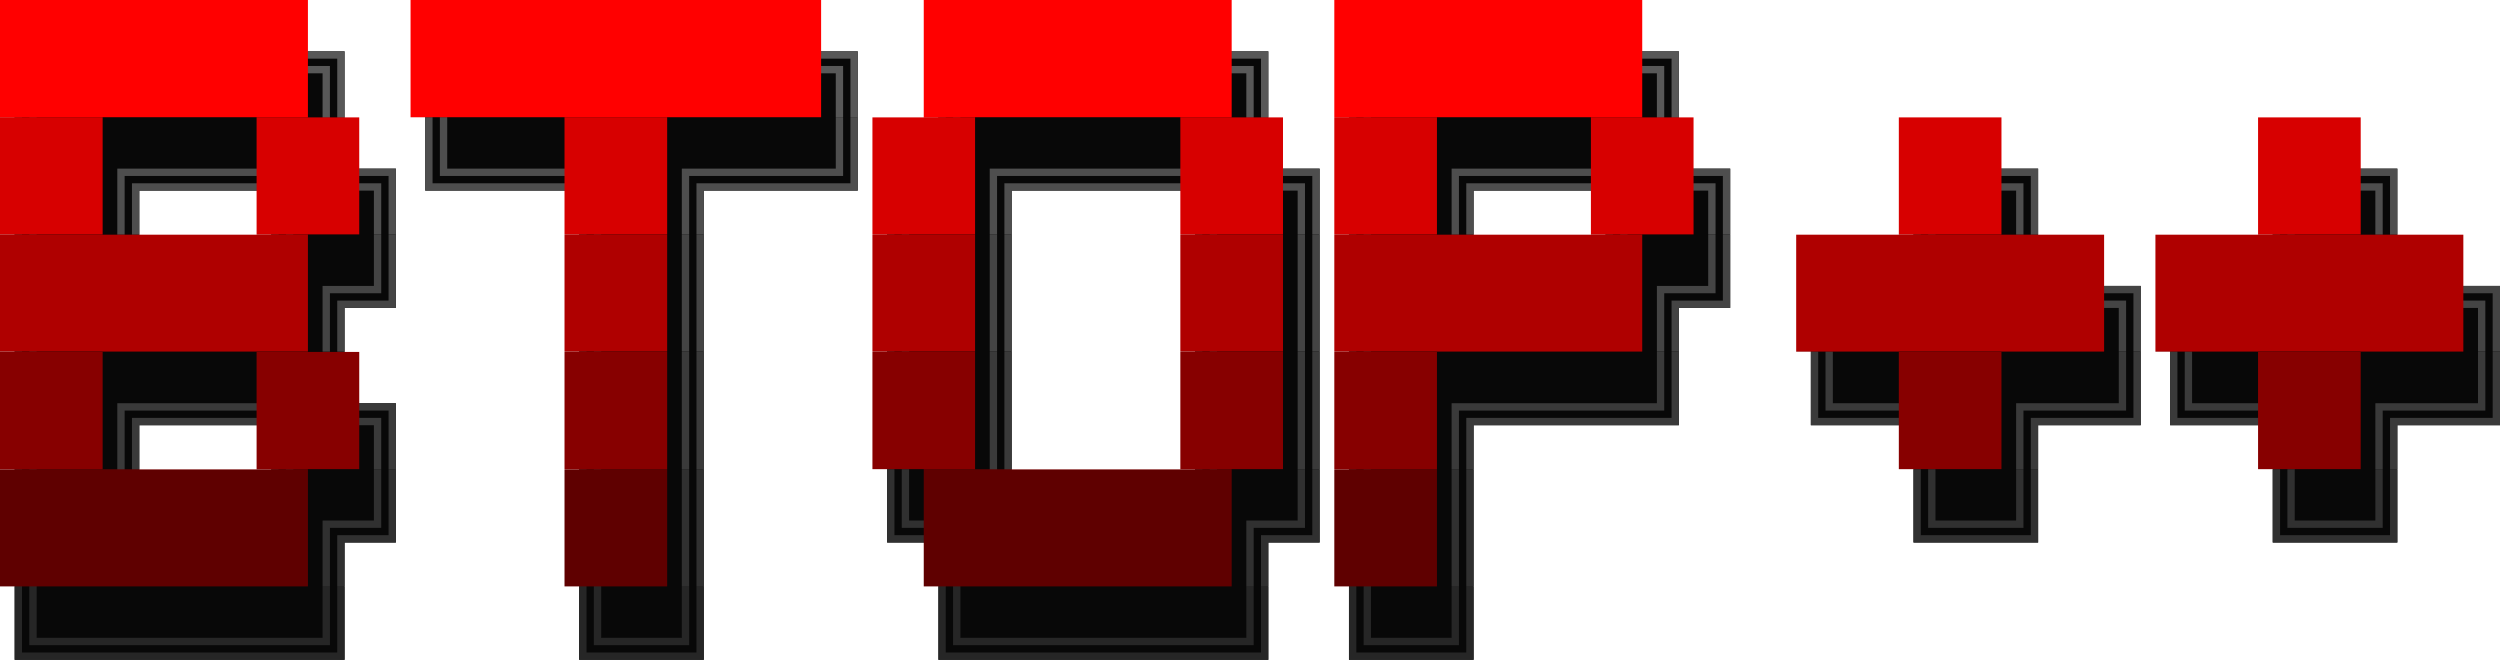
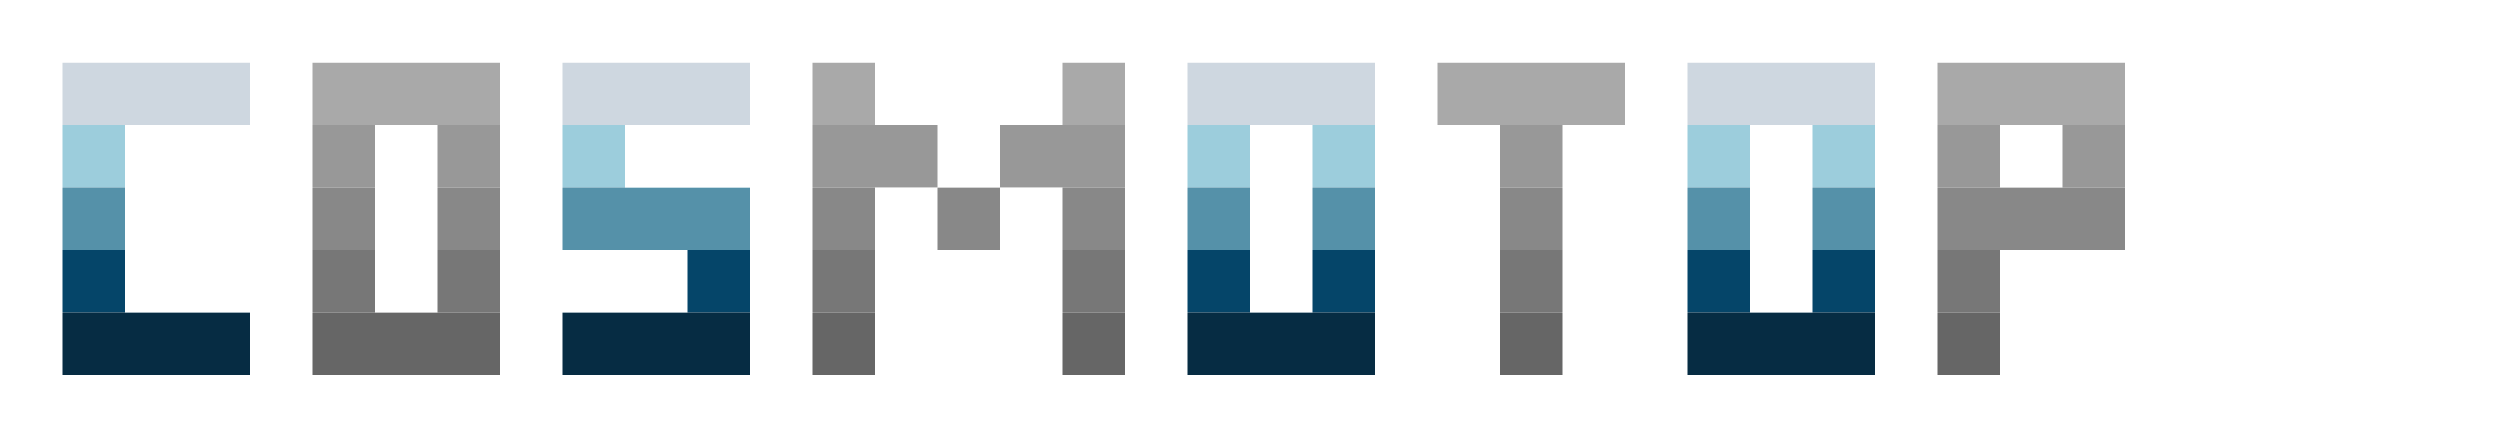
- <svg xmlns="http://www.w3.org/2000/svg" width="341" height="90" version="1.1">
+ <svg xmlns="http://www.w3.org/2000/svg" width="800" height="140">
  <defs>
-     <pattern id="red-stripes" width="341" height="90" patternUnits="userSpaceOnUse">
-       <rect width="341" height="16" fill="#f00" />
-       <rect y="16" width="341" height="16" fill="#d70000" />
-       <rect y="32" width="341" height="16" fill="#af0000" />
-       <rect y="48" width="341" height="16" fill="#870000" />
-       <rect y="64" width="341" height="16" fill="#5f0000" />
+     <pattern id="orange-stripes" width="340" height="120" patternUnits="userSpaceOnUse">
+       <rect y="20" width="340" height="20" fill="#ced7e0" />
+       <rect y="40" width="340" height="20" fill="#9ccddc" />
+       <rect y="60" width="340" height="20" fill="#5591a9" />
+       <rect y="80" width="340" height="20" fill="#054569" />
+       <rect y="100" width="340" height="20" fill="#062c43" />
    </pattern>
-     <pattern id="gray-stripes" width="341" height="90" patternUnits="userSpaceOnUse">
-       <rect width="341" height="16" fill="#585858" />
-       <rect y="16" width="341" height="16" fill="#4e4e4e" />
-       <rect y="32" width="341" height="16" fill="#444" />
-       <rect y="48" width="341" height="16" fill="#3a3a3a" />
-       <rect y="64" width="341" height="16" fill="#303030" />
-       <rect y="80" width="341" height="10" fill="#262626" />
+     <pattern id="gray-stripes" width="340" height="120" patternUnits="userSpaceOnUse">
+       <rect y="20" width="340" height="20" fill="#A9A9A9" />
+       <rect y="40" width="340" height="20" fill="#989898" />
+       <rect y="60" width="340" height="20" fill="#888888" />
+       <rect y="80" width="340" height="20" fill="#777777" />
+       <rect y="100" width="340" height="20" fill="#666666" />
    </pattern>
  </defs>
-   <g fill="#080808">
-     <path d="m2,7v83h45v-16h7v-19h-7v-13h7v-19h-7v-16h-45zm17,19h18v13h-18v-13zm0,32h18v13h-18v-13z" />
-     <path d="m58,7v19h21v64h17v-64h21v-19h-59z" />
-     <path d="m128,7v16h-7v51h7v16h45v-16h7v-51h-7v-16h-45zm10,19h25v45h-25v-45z" />
-     <path d="m184,7v83h17v-32h28v-16h7v-19h-7v-16h-45zm17,19h18v13h-18v-13z" />
-     <path d="m261,23v16h-14v19h14v16h17v-16h14v-19h-14v-16h-17z" />
-     <path d="m310,23v16h-14v19h14v16h17v-16h14v-19h-14v-16h-17z" />
-   </g>
-   <g fill="url(#gray-stripes)">
-     <path d="m2,7v83h45v-16h7v-19h-7v-13h7v-19h-7v-16h-45zm1,1h43v16h7v17h-7v15h7v17h-7v16h-43v-81zm15,17h20v15h-20v-15zm1,1v13h18v-13h-18zm-1,31h20v15h-20v-15zm1,1v13h18v-13h-18zm-15-49v79h41v-16h7v-15h-7v-17h7v-15h-7v-16h-41zm1,1h39v16h7v13h-7v19h7v13h-7v16h-39v-77zm11,13h24v19h-24v-19zm1,1v17h22v-17h-22zm-1,31h24v19h-24v-19zm1,1v17h22v-17h-22z" />
-     <path d="m58,7v19h21v64h17v-64h21v-19h-59zm1,1h57v17h-21v64h-15v-64h-21v-17zm1,1v15h21v64h13v-64h21v-15h-55zm1,1h53v13h-21v64h-11v-64h-21v-13z" />
-     <path d="m128,7v16h-7v51h7v16h45v-16h7v-51h-7v-16h-45zm1,1h43v16h7v49h-7v16h-43v-16h-7v-49h7v-16zm9,18v45h25v-45h-25zm-1-1h27v47h-27v-47zm-7-16v16h-7v47h7v16h41v-16h7v-47h-7v-16h-41zm1,1h39v16h7v45h-7v16h-39v-16h-7v-45h7v-16zm5,14v49h29v-49h-29zm-1-1h31v51h-31v-51z" />
-     <path d="m184,7v83h17v-32h28v-16h7v-19h-7v-16h-45zm1,1h43v16h7v17h-7v16h-28v32h-15v-81zm16,18v13h18v-13h-18zm-1-1h20v15h-20v-15zm-14-16v79h13v-32h28v-16h7v-15h-7v-16h-41zm1,1h39v16h7v13h-7v16h-28v32h-11v-77zm12,14v17h22v-17h-22zm-1-1h24v19h-24v-19z" />
-     <path d="m261,23v16h-14v19h14v16h17v-16h14v-19h-14v-16h-17zm1,1h15v16h14v17h-14v16h-15v-16h-14v-17h14v-16zm1,1v16h-14v15h14v16h13v-16h14v-15h-14v-16h-13zm1,1h11v16h14v13h-14v16h-11v-16h-14v-13h14v-16z" />
-     <path d="m310,23v16h-14v19h14v16h17v-16h14v-19h-14v-16h-17zm1,1h15v16h14v17h-14v16h-15v-16h-14v-17h14v-16zm1,1v16h-14v15h14v16h13v-16h14v-15h-14v-16h-13zm1,1h11v16h14v13h-14v16h-11v-16h-14v-13h14v-16z" />
-   </g>
-   <g fill="url(#red-stripes)">
-     <path d="m0,0v80h42v-16h7v-16h-7v-16h7v-16h-7v-16h-42zm14,16h21v16h-21v-16zm0,32h21v16h-21v-16z" />
-     <path d="m56,0v16h21v64h14v-64h21v-16h-56z" />
-     <path d="m126,0v16h-7v48h7v16h42v-16h7v-48h-7v-16h-42zm7,16h28v48h-28v-48z" />
-     <path d="m182,0v80h14v-32h28v-16h7v-16h-7v-16h-42zm14,16h21v16h-21v-16z" />
-     <path d="m259,16v16h-14v16h14v16h14v-16h14v-16h-14v-16h-14z" />
-     <path d="m308,16v16h-14v16h14v16h14v-16h14v-16h-14v-16h-14z" />
-   </g>
+   <path d="M20,20 H80 V40 H40 V100 H20 Z M20,100 H80 V120 H20 Z" fill="url(#orange-stripes)" />
+   <path d="M100,20 H160 V40 H100 Z M100,40 H120 V100 H100 Z M140,40 H160 V100 H140 Z M100,100 H160 V120 H100" fill="url(#gray-stripes)" />
+   <path d="M180,20 H240 V40 H180 Z M180,40 H200 V80 H180 Z M200,60 H220 V80 H200 Z M180,100 H220 V60 H240 V120 H180" fill="url(#orange-stripes)" />
+   <path d="M260,20 H280 V120 H260 Z M280,40 H300 V60 H280 Z M300,60 H320 V80 H300 Z M320,40 H340 V60 H320 Z M340,20 H360 V120 H340" fill="url(#gray-stripes)" />
+   <path d="M380,20 H440 V40 H380 Z M380,40 H400 V100 H380 Z M420,40 H440 V100 H420 Z M380,100 H440 V120 H380" fill="url(#orange-stripes)" />
+   <path d="M460,20 H520 V40 H500 V120 H480 V40 H460 V20 Z" fill="url(#gray-stripes)" />
+   <path d="M540,20 H600 V40 H540 Z M540,40 H560 V100 H540 Z M580,40 H600 V100 H580 Z M540,100 H600 V120 H540" fill="url(#orange-stripes)" />
+   <path d="M620,20 H680 V80 H660 V40 H620 V20 Z M620,40 H640 V120 H620 Z M640,60 H660 V80 H640" fill="url(#gray-stripes)" />
</svg>
